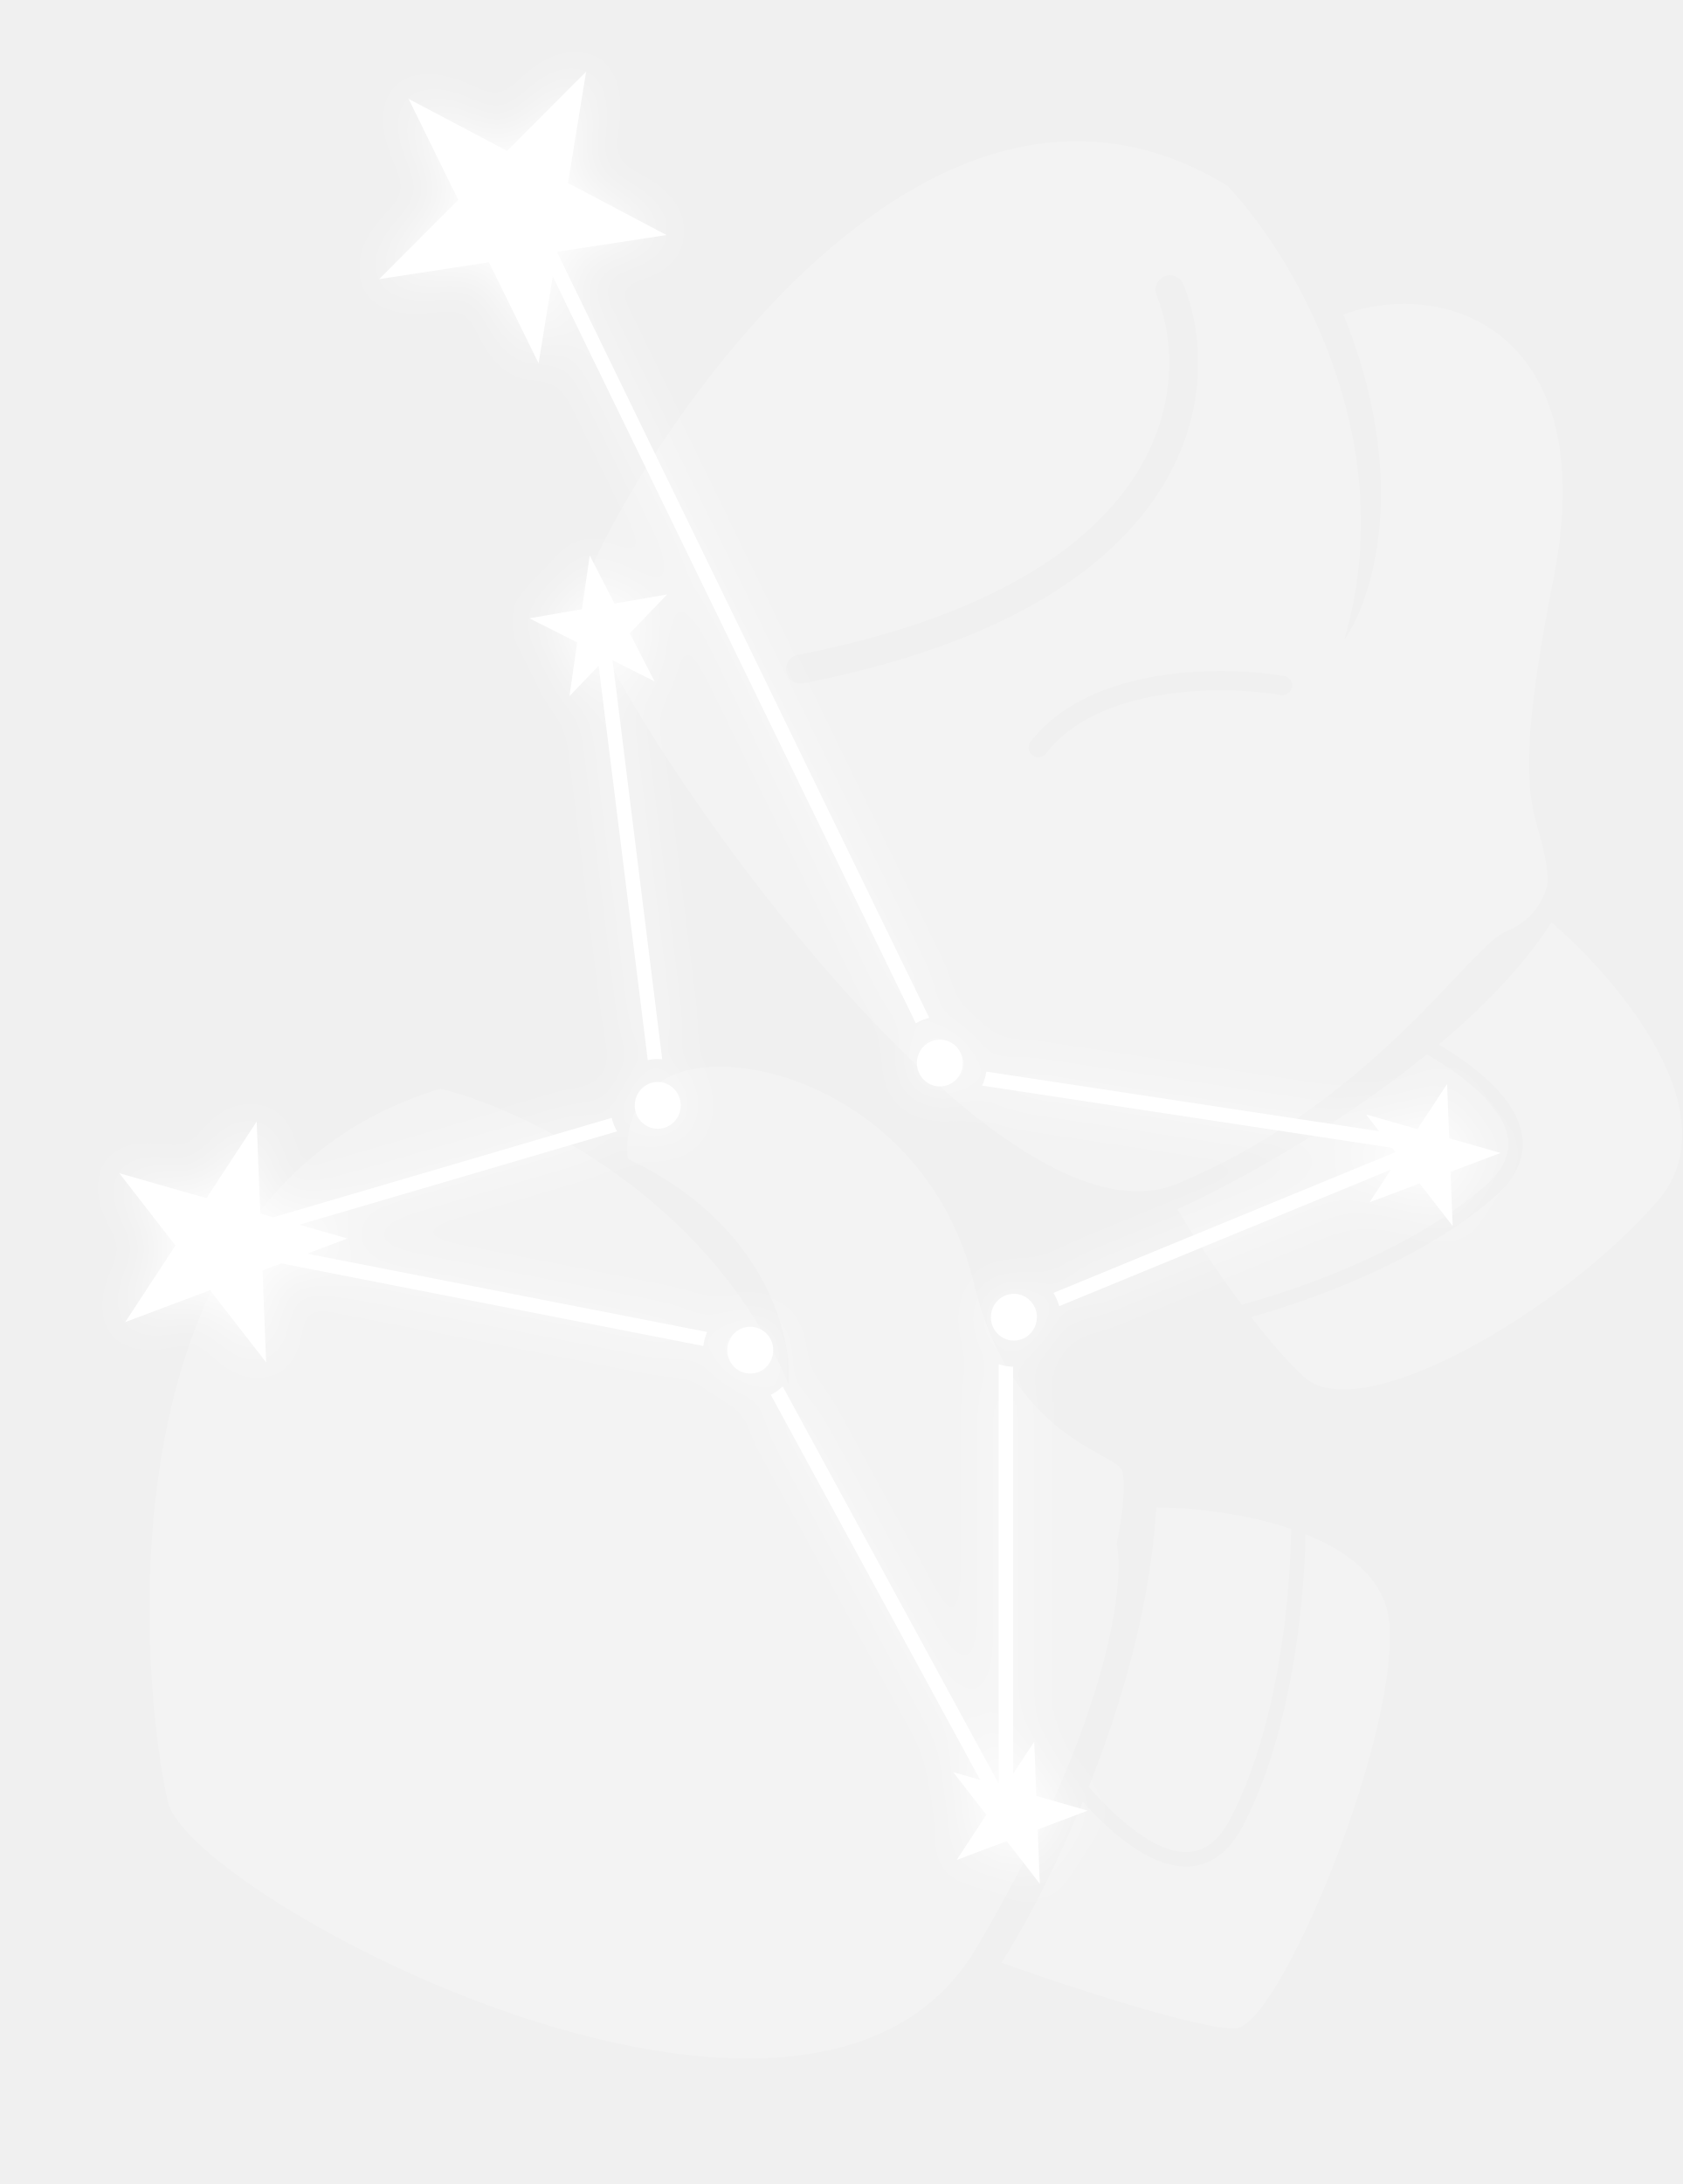
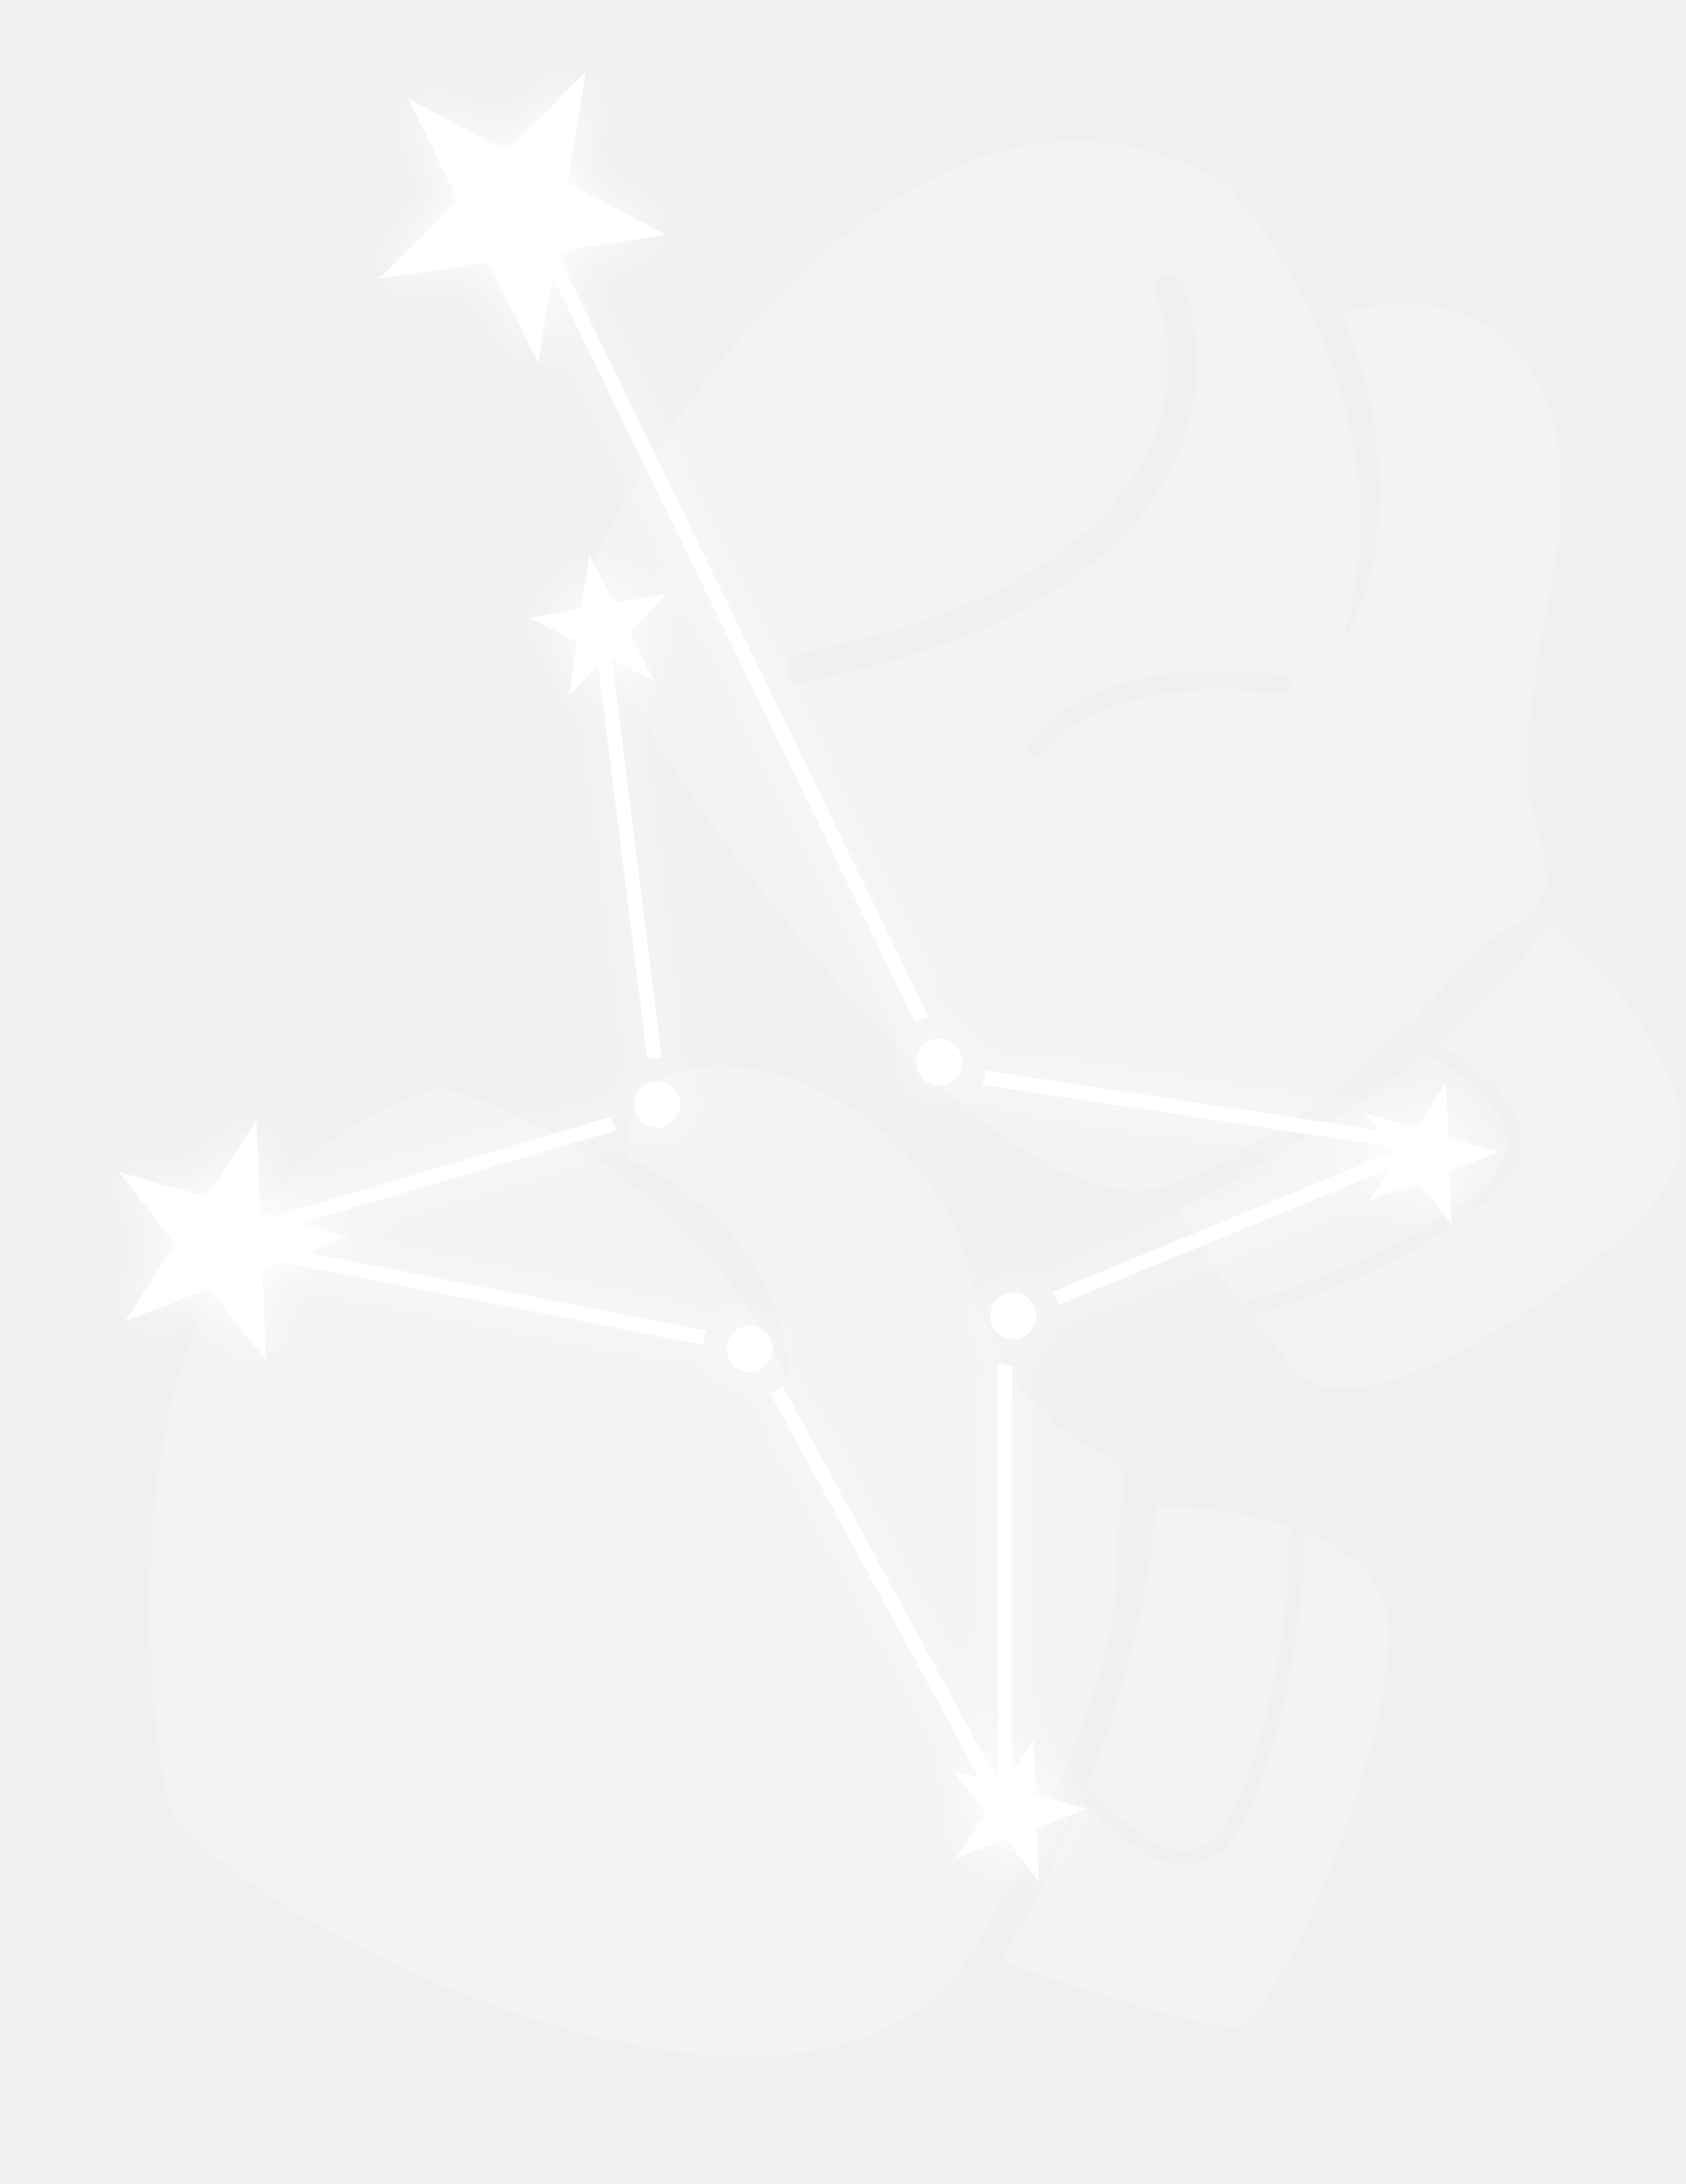
- <svg xmlns="http://www.w3.org/2000/svg" width="349" height="453" viewBox="0 0 349 453" fill="none">
+ <svg xmlns="http://www.w3.org/2000/svg" width="264" height="342" viewBox="0 0 264 342" fill="none">
  <g opacity="0.2">
-     <path d="M202.529 404.1C229.998 357.598 233.409 328.769 231.682 320.167C232.454 316.572 233.769 308.544 232.845 305.2C231.69 301.019 210.061 299.063 202.046 266.144C194.032 233.225 164.214 219.637 146.102 221.407C131.612 222.822 129.496 234.629 130.249 240.356C158.806 253.842 164.394 277.171 163.618 287.149C147.351 248.316 108.702 230.087 91.411 225.827C17.797 247.873 30.053 354.072 34.862 373.823C39.671 393.575 168.193 462.226 202.529 404.1Z" fill="white" />
-     <path d="M120.946 122.783C123.193 110.543 185.675 -3.424 254.632 38.51C267.831 52.407 291.165 90.685 278.916 132.62C284.681 124.557 292.715 99.79 278.727 65.228C299.827 57.548 332.493 68.568 322.304 120.042C312.116 171.516 320.235 166.933 321.138 182.741C320.877 185.172 318.798 190.656 312.579 193.142C304.804 196.251 285.355 228.338 244.261 245.523C203.166 262.708 118.699 135.022 120.946 122.783ZM266.407 140.206C260.227 139.158 250.27 138.569 240.319 140.187C230.41 141.798 220.144 145.66 213.825 153.842C213.15 154.716 213.311 155.973 214.185 156.648C215.059 157.323 216.316 157.162 216.991 156.288C222.404 149.277 231.471 145.678 240.961 144.135C250.409 142.599 259.918 143.163 265.738 144.15C266.827 144.335 267.86 143.601 268.044 142.512C268.229 141.423 267.496 140.39 266.407 140.206ZM245.519 58.977C244.895 57.443 243.144 56.704 241.61 57.328C240.075 57.952 239.338 59.702 239.961 61.237C243.633 70.265 244.595 84.942 235.106 99.265C225.61 113.599 205.315 128.062 165.501 135.842C163.876 136.16 162.815 137.736 163.132 139.362C163.45 140.988 165.026 142.049 166.652 141.731C207.367 133.775 229.405 118.733 240.108 102.579C250.817 86.413 249.847 69.619 245.519 58.977Z" fill="white" />
-     <path d="M270.854 318.224C280.232 321.969 287.727 327.955 288.3 337.203C289.8 361.421 265.358 420.129 256.432 420.702C249.291 421.16 221.031 411.828 207.794 407.105C212.182 400.199 218.641 388.267 224.632 373.733C227.337 376.707 230.177 379.437 233.043 381.641C237.376 384.974 241.998 387.287 246.435 387.155C251.046 387.017 255.018 384.269 257.989 378.511C263.695 367.454 267.005 354.047 268.839 341.843C270.178 332.935 270.736 324.612 270.854 318.224ZM239.879 312.651C247.277 312.704 258.241 313.866 267.87 317.125C267.799 323.499 267.266 332.121 265.872 341.398C264.062 353.443 260.817 366.488 255.323 377.135C252.694 382.23 249.561 384.06 246.345 384.156C242.955 384.256 239.026 382.458 234.871 379.262C231.82 376.916 228.773 373.913 225.886 370.636C232.76 353.326 238.759 332.728 239.879 312.651Z" fill="white" />
-     <path d="M321.887 191.34C335.688 203.097 359.42 231.099 343.948 249.057C324.606 271.504 282.3 296.503 270.46 285.532C267.007 282.333 263.225 277.903 259.58 273.183C264.81 271.708 270.873 269.726 277.161 267.219C288.463 262.714 300.596 256.477 309.949 248.378C314.831 244.151 316.574 239.611 315.698 235.039C314.854 230.631 311.634 226.563 307.484 222.992C304.863 220.738 301.787 218.611 298.512 216.654C307.759 208.886 316.098 200.313 321.887 191.34ZM296.04 218.693C299.532 220.721 302.802 222.936 305.526 225.28C309.501 228.699 312.104 232.212 312.757 235.624C313.379 238.873 312.293 242.392 308.001 246.109C299.007 253.897 287.219 259.984 276.073 264.427C269.408 267.084 263.008 269.137 257.628 270.612C252.033 263.119 246.979 255.33 244.249 250.821C256.164 245.408 277.577 233.673 296.04 218.693Z" fill="white" />
+     <path d="M152.757 304.792C173.476 269.718 176.049 247.974 174.745 241.486C175.328 238.774 176.32 232.719 175.623 230.196C174.752 227.043 158.438 225.568 152.393 200.739C146.349 175.91 123.858 165.661 110.197 166.996C99.268 168.063 97.672 176.969 98.24 181.288C119.779 191.46 123.994 209.056 123.409 216.582C111.139 187.292 81.988 173.543 68.946 170.329C13.424 186.958 22.668 267.058 26.295 281.956C29.922 296.853 126.859 348.634 152.757 304.792Z" fill="white" />
+     <path d="M91.223 92.609C92.918 83.377 140.046 -2.582 192.056 29.046C202.011 39.528 219.611 68.4 210.372 100.029C214.72 93.947 220.78 75.267 210.229 49.199C226.144 43.406 250.782 51.717 243.097 90.541C235.413 129.366 241.536 125.909 242.217 137.832C242.02 139.666 240.453 143.802 235.762 145.677C229.899 148.021 215.229 172.223 184.234 185.185C153.238 198.147 89.528 101.84 91.223 92.609ZM200.937 105.751C196.277 104.961 188.766 104.516 181.26 105.737C173.787 106.952 166.043 109.864 161.277 116.036C160.768 116.696 160.89 117.643 161.549 118.153C162.209 118.661 163.157 118.539 163.666 117.88C167.749 112.593 174.587 109.878 181.745 108.714C188.871 107.556 196.043 107.981 200.433 108.726C201.254 108.865 202.033 108.311 202.172 107.49C202.312 106.669 201.758 105.891 200.937 105.751ZM185.183 44.484C184.712 43.326 183.392 42.77 182.234 43.24C181.077 43.711 180.52 45.031 180.991 46.189C183.76 52.998 184.486 64.069 177.329 74.871C170.166 85.682 154.859 96.591 124.83 102.459C123.603 102.699 122.803 103.888 123.043 105.115C123.283 106.34 124.471 107.14 125.697 106.901C156.406 100.9 173.029 89.555 181.101 77.37C189.179 65.178 188.447 52.51 185.183 44.484Z" fill="white" />
+     <path d="M204.292 240.021C211.365 242.845 217.018 247.36 217.45 254.335C218.582 272.602 200.145 316.882 193.413 317.313C188.026 317.659 166.712 310.621 156.728 307.059C160.038 301.85 164.91 292.849 169.428 281.887C171.469 284.13 173.611 286.189 175.772 287.852C179.041 290.365 182.526 292.11 185.873 292.011C189.351 291.907 192.348 289.834 194.589 285.491C198.892 277.151 201.388 267.039 202.771 257.835C203.781 251.116 204.203 244.839 204.292 240.021ZM180.928 235.816C186.509 235.856 194.778 236.734 202.041 239.192C201.987 243.999 201.585 250.501 200.534 257.498C199.169 266.583 196.721 276.423 192.577 284.454C190.594 288.296 188.231 289.677 185.805 289.749C183.249 289.825 180.286 288.469 177.152 286.059C174.851 284.289 172.552 282.024 170.374 279.552C175.559 266.496 180.083 250.959 180.928 235.816Z" fill="white" />
+     <path d="M242.782 144.318C253.192 153.185 271.092 174.306 259.422 187.85C244.834 204.781 212.924 223.636 203.994 215.362C201.389 212.949 198.536 209.608 195.787 206.048C199.732 204.935 204.305 203.441 209.049 201.55C217.573 198.152 226.725 193.447 233.779 187.339C237.461 184.151 238.775 180.726 238.115 177.278C237.479 173.953 235.049 170.885 231.919 168.192C229.942 166.492 227.622 164.887 225.151 163.411C232.126 157.552 238.416 151.086 242.782 144.318ZM223.288 164.949C225.921 166.479 228.387 168.15 230.442 169.917C233.44 172.496 235.404 175.146 235.897 177.719C236.366 180.17 235.547 182.824 232.31 185.628C225.525 191.502 216.634 196.093 208.227 199.444C203.2 201.448 198.373 202.996 194.316 204.109C190.095 198.458 186.283 192.582 184.225 189.18C193.211 185.098 209.362 176.248 223.288 164.949Z" fill="white" />
  </g>
  <g filter="url(#filter0_f_8_324)">
-     <path d="M121.61 14.85L117.841 37.961L138.279 48.751L115.511 52.245L111.741 75.356L101.44 54.404L78.672 57.898L95.073 41.455L84.771 20.504L105.209 31.293L121.61 14.85Z" fill="white" />
-     <path d="M122.352 115.209L127.491 125.188L138.406 123.299L130.667 131.355L135.805 141.333L125.883 136.334L118.144 144.39L119.751 133.244L109.829 128.244L120.745 126.355L122.352 115.209Z" fill="white" />
-     <path d="M214.571 361.253L215.014 372.509L225.672 375.559L215.288 379.466L215.731 390.723L208.869 381.881L198.485 385.788L204.629 376.417L197.768 367.575L208.426 370.625L214.571 361.253Z" fill="white" />
-     <path d="M300.226 224.836L300.669 236.092L311.328 239.142L300.943 243.049L301.386 254.306L294.525 245.464L284.14 249.371L290.284 240L283.423 231.158L294.082 234.208L300.226 224.836Z" fill="white" />
-     <path d="M53.248 232.635L54 251.717L72.068 256.886L54.464 263.51L55.215 282.591L43.584 267.603L25.98 274.226L36.396 258.34L24.765 243.352L42.833 248.522L53.248 232.635Z" fill="white" />
-     <ellipse cx="136.465" cy="229.277" rx="4.771" ry="4.854" fill="white" />
-     <ellipse cx="194.996" cy="220.491" rx="4.771" ry="4.854" fill="white" />
-     <ellipse cx="210.349" cy="273.21" rx="4.771" ry="4.854" fill="white" />
-     <path d="M207.198 282.966C208.142 283.289 209.15 283.469 210.198 283.482V375.867C210.198 376.553 209.733 377.151 209.068 377.32C208.404 377.489 207.709 377.186 207.381 376.584L159.92 289.309C160.829 288.856 161.657 288.261 162.381 287.556L207.198 369.968V282.966ZM126.913 231.863C127.141 232.863 127.517 233.805 128.017 234.665L50.456 257.445L146.716 276.279C146.314 277.182 146.041 278.157 145.921 279.18L43.851 259.21C43.172 259.077 42.673 258.497 42.641 257.806C42.609 257.116 43.053 256.492 43.716 256.298L126.913 231.863ZM296.721 236.241C297.387 236.342 297.905 236.875 297.985 237.544C298.066 238.213 297.69 238.855 297.066 239.111L219.747 270.922C219.483 269.936 219.074 269.011 218.544 268.173L290.92 238.395L203.754 225.177C204.185 224.277 204.486 223.302 204.634 222.276L296.721 236.241ZM137.393 219.71C137.077 219.678 136.757 219.662 136.434 219.662C135.733 219.662 135.049 219.738 134.39 219.881L122.771 126.613L124.26 126.428L125.748 126.243L137.393 219.71ZM192.797 211.124C191.801 211.353 190.863 211.737 190.008 212.25L105.639 38.731L106.988 38.075L108.337 37.419L192.797 211.124Z" fill="white" />
-     <ellipse cx="155.655" cy="280.043" rx="4.771" ry="4.854" fill="white" />
+     <path d="M91.724 11.201L88.881 28.632L104.297 36.77L87.124 39.406L84.281 56.837L76.511 41.034L59.338 43.67L71.709 31.268L63.939 15.465L79.354 23.603L91.724 11.201Z" fill="white" />
+     <path d="M92.284 86.896L96.16 94.423L104.393 92.998L98.555 99.074L102.431 106.6L94.947 102.83L89.11 108.906L90.322 100.499L82.839 96.728L91.072 95.303L92.284 86.896Z" fill="white" />
+     <path d="M161.84 272.475L162.174 280.965L170.213 283.265L162.38 286.212L162.715 294.702L157.539 288.033L149.707 290.98L154.341 283.912L149.166 277.243L157.205 279.543L161.84 272.475Z" fill="white" />
+     <path d="M226.445 169.582L226.779 178.072L234.819 180.373L226.986 183.32L227.32 191.81L222.145 185.141L214.312 188.088L218.947 181.019L213.772 174.351L221.811 176.651L226.445 169.582Z" fill="white" />
+     <path d="M40.163 175.465L40.729 189.857L54.357 193.756L41.079 198.752L41.646 213.144L32.873 201.839L19.595 206.835L27.451 194.853L18.679 183.548L32.307 187.447L40.163 175.465Z" fill="white" />
+     <ellipse cx="102.928" cy="172.932" rx="3.598" ry="3.661" fill="white" />
+     <ellipse cx="147.076" cy="166.305" rx="3.598" ry="3.661" fill="white" />
+     <ellipse cx="158.655" cy="206.068" rx="3.598" ry="3.661" fill="white" />
+     <path d="M156.278 213.426C156.99 213.67 157.75 213.806 158.541 213.816V283.498C158.541 284.015 158.19 284.466 157.688 284.593C157.187 284.72 156.663 284.492 156.416 284.038L120.618 218.211C121.304 217.869 121.929 217.421 122.476 216.889L156.278 279.046V213.426ZM95.724 174.881C95.896 175.636 96.179 176.347 96.557 176.996L38.057 194.177L110.66 208.383C110.357 209.065 110.151 209.8 110.061 210.572L33.074 195.508C32.563 195.408 32.185 194.971 32.161 194.451C32.137 193.93 32.473 193.46 32.973 193.313L95.724 174.881ZM223.801 178.184C224.303 178.26 224.693 178.663 224.754 179.167C224.815 179.672 224.531 180.156 224.062 180.349L165.744 204.342C165.545 203.598 165.237 202.901 164.837 202.268L219.425 179.809L153.681 169.84C154.006 169.162 154.233 168.426 154.345 167.652L223.801 178.184ZM103.628 165.716C103.39 165.693 103.148 165.68 102.904 165.68C102.376 165.68 101.86 165.738 101.363 165.845L92.6 95.499L93.722 95.359L94.845 95.218L103.628 165.716ZM145.415 159.24C144.664 159.413 143.957 159.703 143.312 160.089L79.678 29.213L81.713 28.223L145.415 159.24Z" fill="white" />
+     <ellipse cx="117.403" cy="211.222" rx="3.598" ry="3.661" fill="white" />
  </g>
-   <path d="M121.61 14.85L117.841 37.961L138.279 48.751L115.511 52.245L111.742 75.356L101.44 54.404L78.672 57.898L95.073 41.455L84.771 20.504L105.209 31.293L121.61 14.85Z" fill="white" />
-   <path d="M122.352 115.209L127.491 125.188L138.406 123.299L130.667 131.355L135.806 141.333L125.884 136.334L118.144 144.39L119.751 133.244L109.829 128.244L120.745 126.355L122.352 115.209Z" fill="white" />
-   <path d="M214.571 361.253L215.014 372.509L225.673 375.559L215.288 379.466L215.731 390.723L208.87 381.881L198.485 385.788L204.629 376.417L197.768 367.575L208.427 370.625L214.571 361.253Z" fill="white" />
-   <path d="M300.226 224.836L300.669 236.092L311.328 239.142L300.943 243.049L301.386 254.306L294.525 245.464L284.14 249.371L290.285 240L283.423 231.158L294.082 234.208L300.226 224.836Z" fill="white" />
-   <path d="M53.248 232.635L54 251.717L72.068 256.886L54.464 263.51L55.215 282.591L43.584 267.603L25.98 274.226L36.396 258.34L24.765 243.352L42.833 248.522L53.248 232.635Z" fill="white" />
-   <ellipse cx="136.465" cy="229.277" rx="4.771" ry="4.854" fill="white" />
-   <ellipse cx="194.996" cy="220.491" rx="4.771" ry="4.854" fill="white" />
-   <ellipse cx="210.349" cy="273.21" rx="4.771" ry="4.854" fill="white" />
-   <path d="M207.198 282.965C208.142 283.288 209.149 283.469 210.198 283.482V375.867C210.198 376.553 209.732 377.151 209.068 377.32C208.403 377.489 207.708 377.186 207.38 376.584L159.919 289.309C160.829 288.856 161.658 288.262 162.381 287.556L207.198 369.968V282.965ZM126.914 231.862C127.142 232.863 127.517 233.805 128.017 234.665L50.456 257.445L146.715 276.279C146.314 277.182 146.041 278.157 145.92 279.18L43.85 259.21C43.172 259.077 42.672 258.497 42.64 257.806C42.608 257.116 43.052 256.493 43.715 256.298L126.914 231.862ZM296.72 236.241C297.386 236.342 297.904 236.875 297.985 237.544C298.065 238.213 297.689 238.855 297.066 239.111L219.747 270.921C219.483 269.935 219.074 269.011 218.544 268.173L290.919 238.395L203.753 225.177C204.185 224.277 204.486 223.302 204.634 222.276L296.72 236.241ZM137.392 219.71C137.077 219.678 136.757 219.662 136.433 219.662C135.732 219.662 135.048 219.738 134.389 219.881L122.771 126.613L124.259 126.428L125.748 126.243L137.392 219.71ZM192.796 211.124C191.8 211.353 190.862 211.737 190.007 212.25L105.638 38.731L106.988 38.075L108.336 37.419L192.796 211.124Z" fill="white" />
-   <ellipse cx="155.655" cy="280.043" rx="4.771" ry="4.854" fill="white" />
+   <path d="M91.725 11.201L88.881 28.632L104.297 36.77L87.124 39.406L84.281 56.837L76.511 41.034L59.338 43.67L71.709 31.268L63.939 15.465L79.354 23.603L91.725 11.201Z" fill="white" />
+   <path d="M92.284 86.896L96.16 94.423L104.393 92.998L98.555 99.074L102.431 106.6L94.948 102.83L89.11 108.906L90.322 100.499L82.839 96.728L91.072 95.303L92.284 86.896Z" fill="white" />
+   <path d="M161.84 272.475L162.174 280.965L170.213 283.265L162.381 286.212L162.715 294.702L157.54 288.033L149.707 290.98L154.341 283.912L149.166 277.243L157.205 279.543L161.84 272.475Z" fill="white" />
+   <path d="M226.445 169.582L226.78 178.072L234.819 180.373L226.986 183.32L227.32 191.81L222.145 185.141L214.312 188.088L218.947 181.019L213.772 174.351L221.811 176.651L226.445 169.582Z" fill="white" />
+   <path d="M40.163 175.465L40.729 189.857L54.357 193.756L41.079 198.752L41.646 213.144L32.873 201.839L19.595 206.835L27.451 194.853L18.679 183.548L32.307 187.447L40.163 175.465Z" fill="white" />
+   <ellipse cx="102.928" cy="172.932" rx="3.598" ry="3.661" fill="white" />
+   <ellipse cx="147.076" cy="166.305" rx="3.598" ry="3.661" fill="white" />
+   <ellipse cx="158.655" cy="206.068" rx="3.598" ry="3.661" fill="white" />
+   <path d="M156.279 213.426C156.991 213.67 157.751 213.806 158.541 213.816V283.498C158.541 284.015 158.19 284.466 157.689 284.593C157.188 284.721 156.664 284.492 156.416 284.038L120.619 218.21C121.305 217.868 121.93 217.421 122.476 216.889L156.279 279.046V213.426ZM95.724 174.881C95.896 175.636 96.179 176.347 96.556 176.996L38.057 194.177L110.661 208.383C110.357 209.065 110.151 209.8 110.06 210.572L33.075 195.508C32.563 195.408 32.186 194.971 32.161 194.451C32.137 193.93 32.473 193.46 32.973 193.313L95.724 174.881ZM223.801 178.184C224.304 178.26 224.693 178.663 224.754 179.167C224.815 179.672 224.532 180.156 224.062 180.349L165.745 204.342C165.545 203.598 165.236 202.901 164.836 202.268L219.425 179.809L153.68 169.839C154.005 169.161 154.234 168.426 154.345 167.652L223.801 178.184ZM103.628 165.716C103.39 165.693 103.149 165.68 102.905 165.68C102.376 165.68 101.861 165.738 101.364 165.845L92.6 95.499L93.722 95.359L94.845 95.218L103.628 165.716ZM145.415 159.24C144.664 159.413 143.957 159.703 143.313 160.089L79.678 29.213L81.713 28.223L145.415 159.24Z" fill="white" />
+   <ellipse cx="117.403" cy="211.222" rx="3.598" ry="3.661" fill="white" />
  <defs>
-     <filter id="filter0_f_8_324" x="14.764" y="4.85" width="306.563" height="395.872" filterUnits="userSpaceOnUse" color-interpolation-filters="sRGB">
+     <filter id="filter0_f_8_324" x="11.136" y="3.658" width="231.225" height="298.586" filterUnits="userSpaceOnUse" color-interpolation-filters="sRGB">
      <feFlood flood-opacity="0" result="BackgroundImageFix" />
      <feBlend mode="normal" in="SourceGraphic" in2="BackgroundImageFix" result="shape" />
-       <feGaussianBlur stdDeviation="5" result="effect1_foregroundBlur_8_324" />
+       <feGaussianBlur stdDeviation="3.771" result="effect1_foregroundBlur_8_324" />
    </filter>
  </defs>
</svg>
